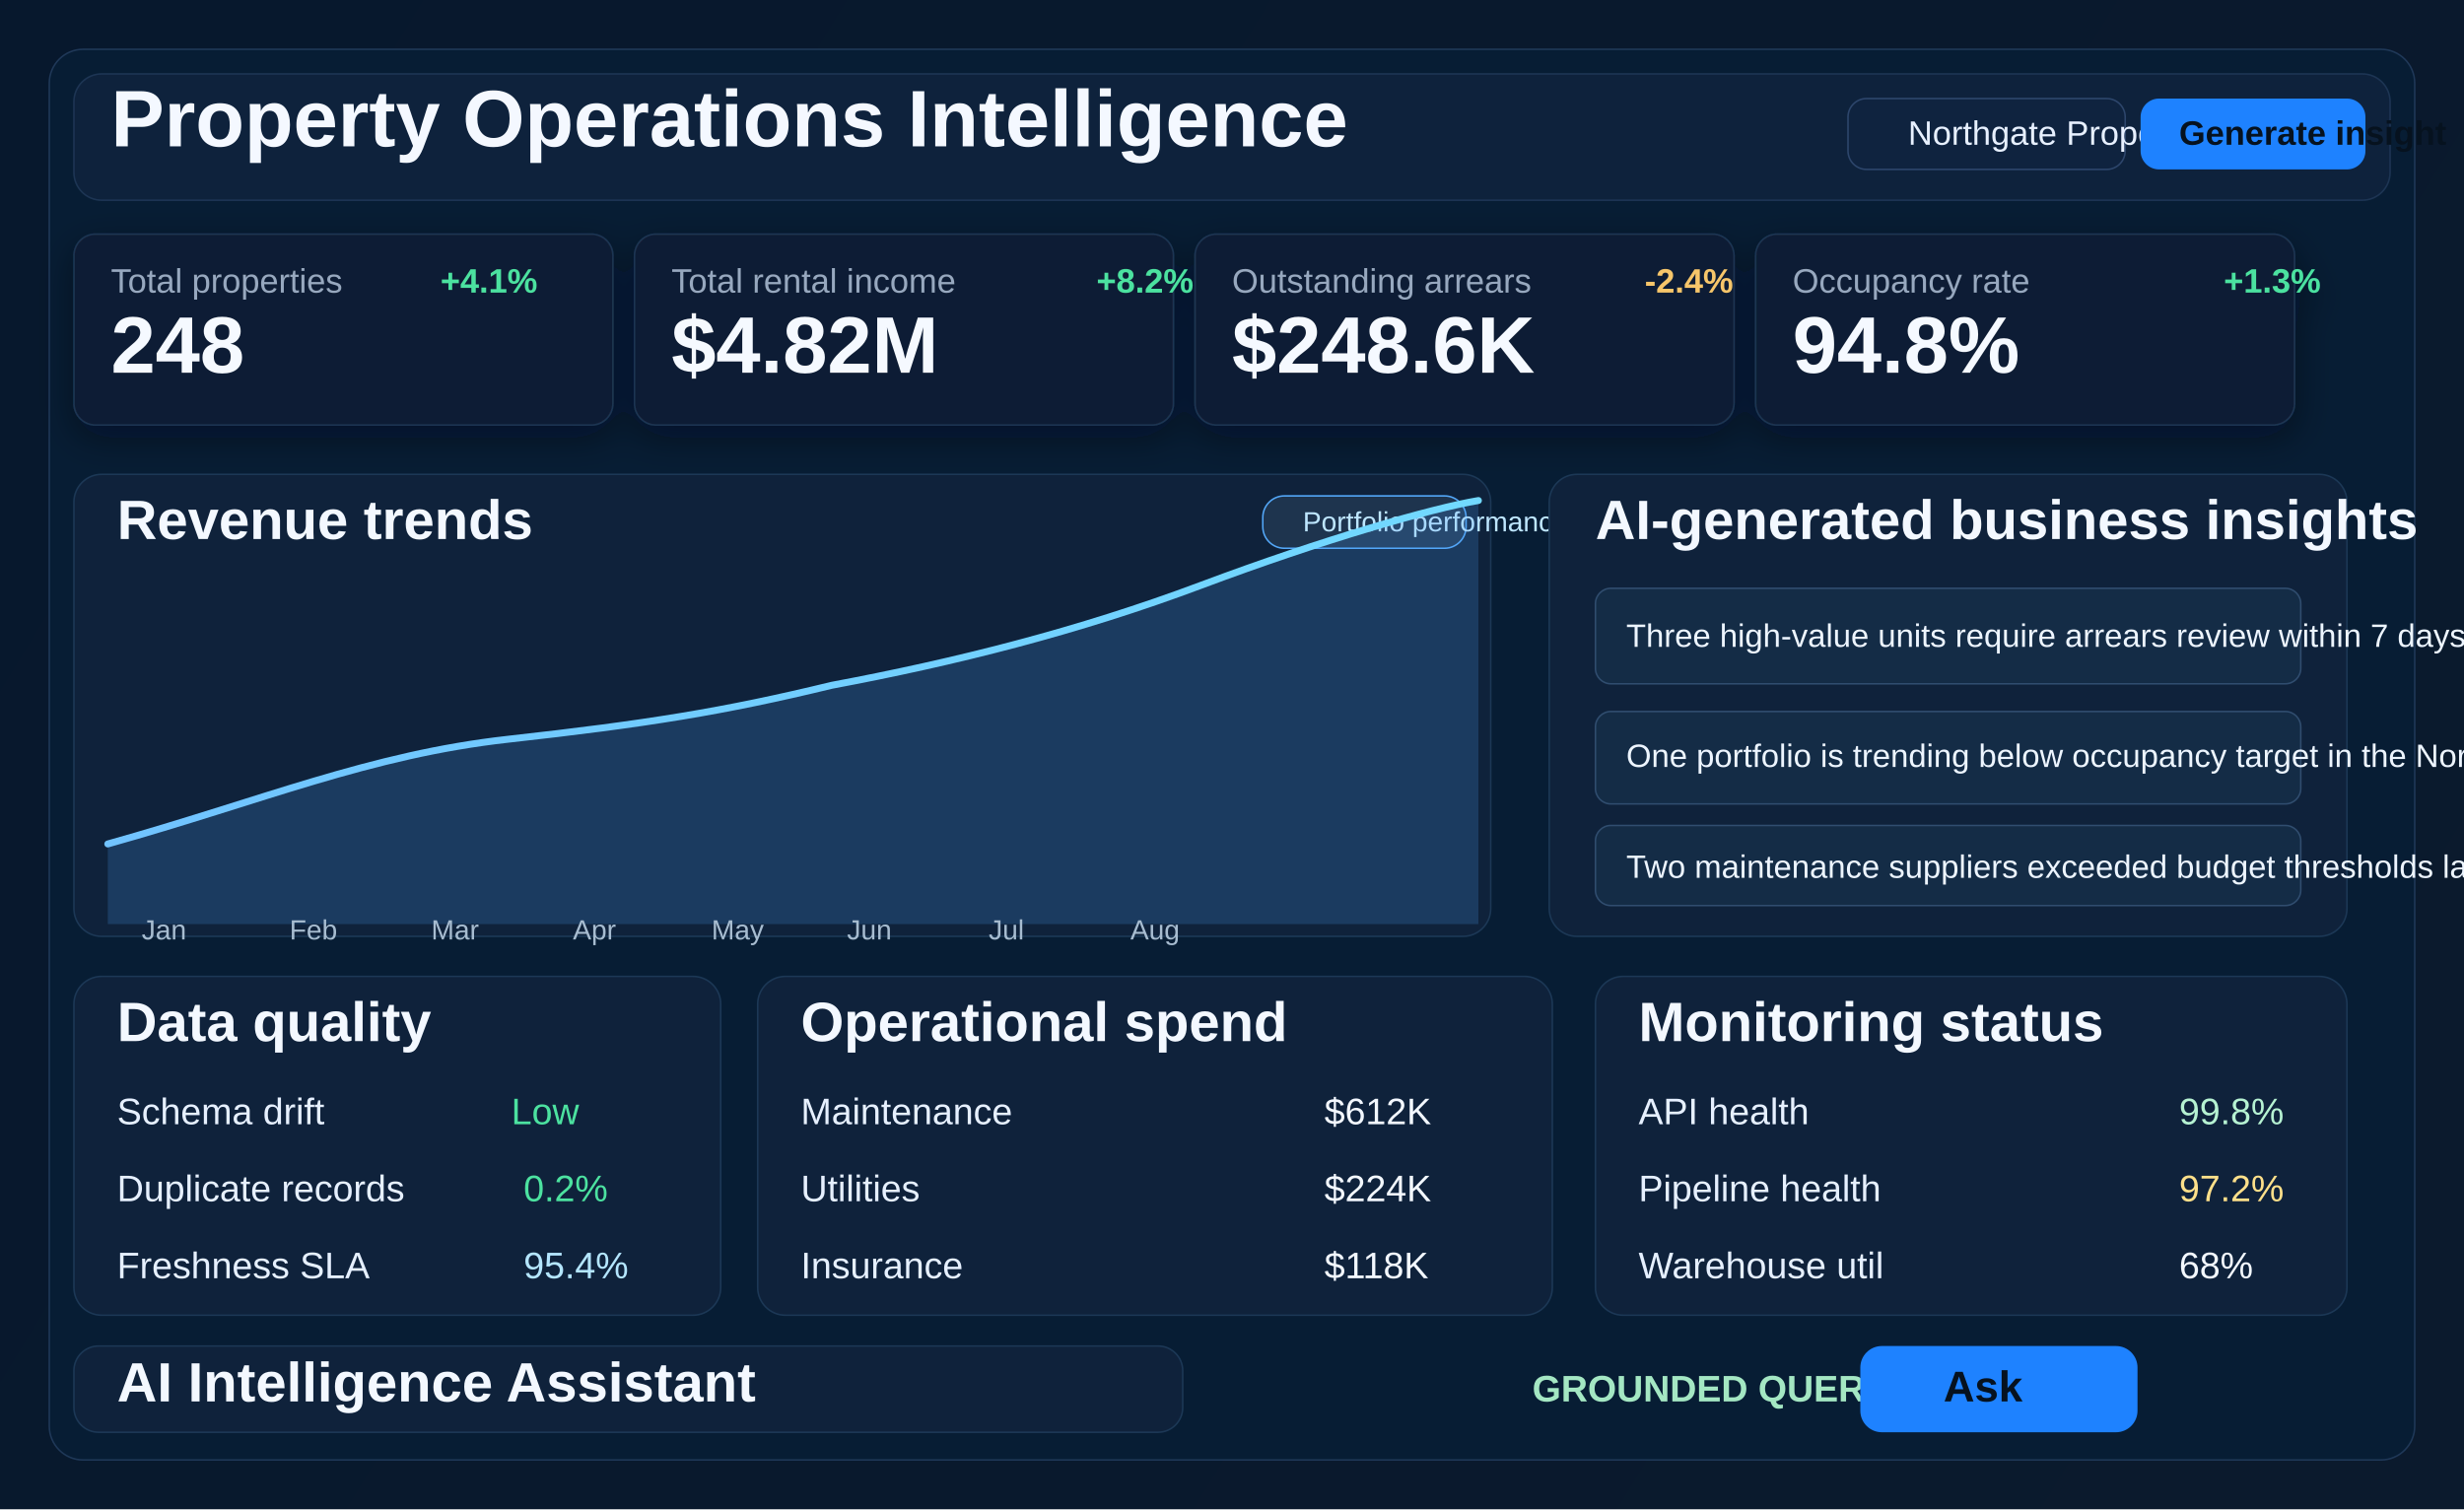
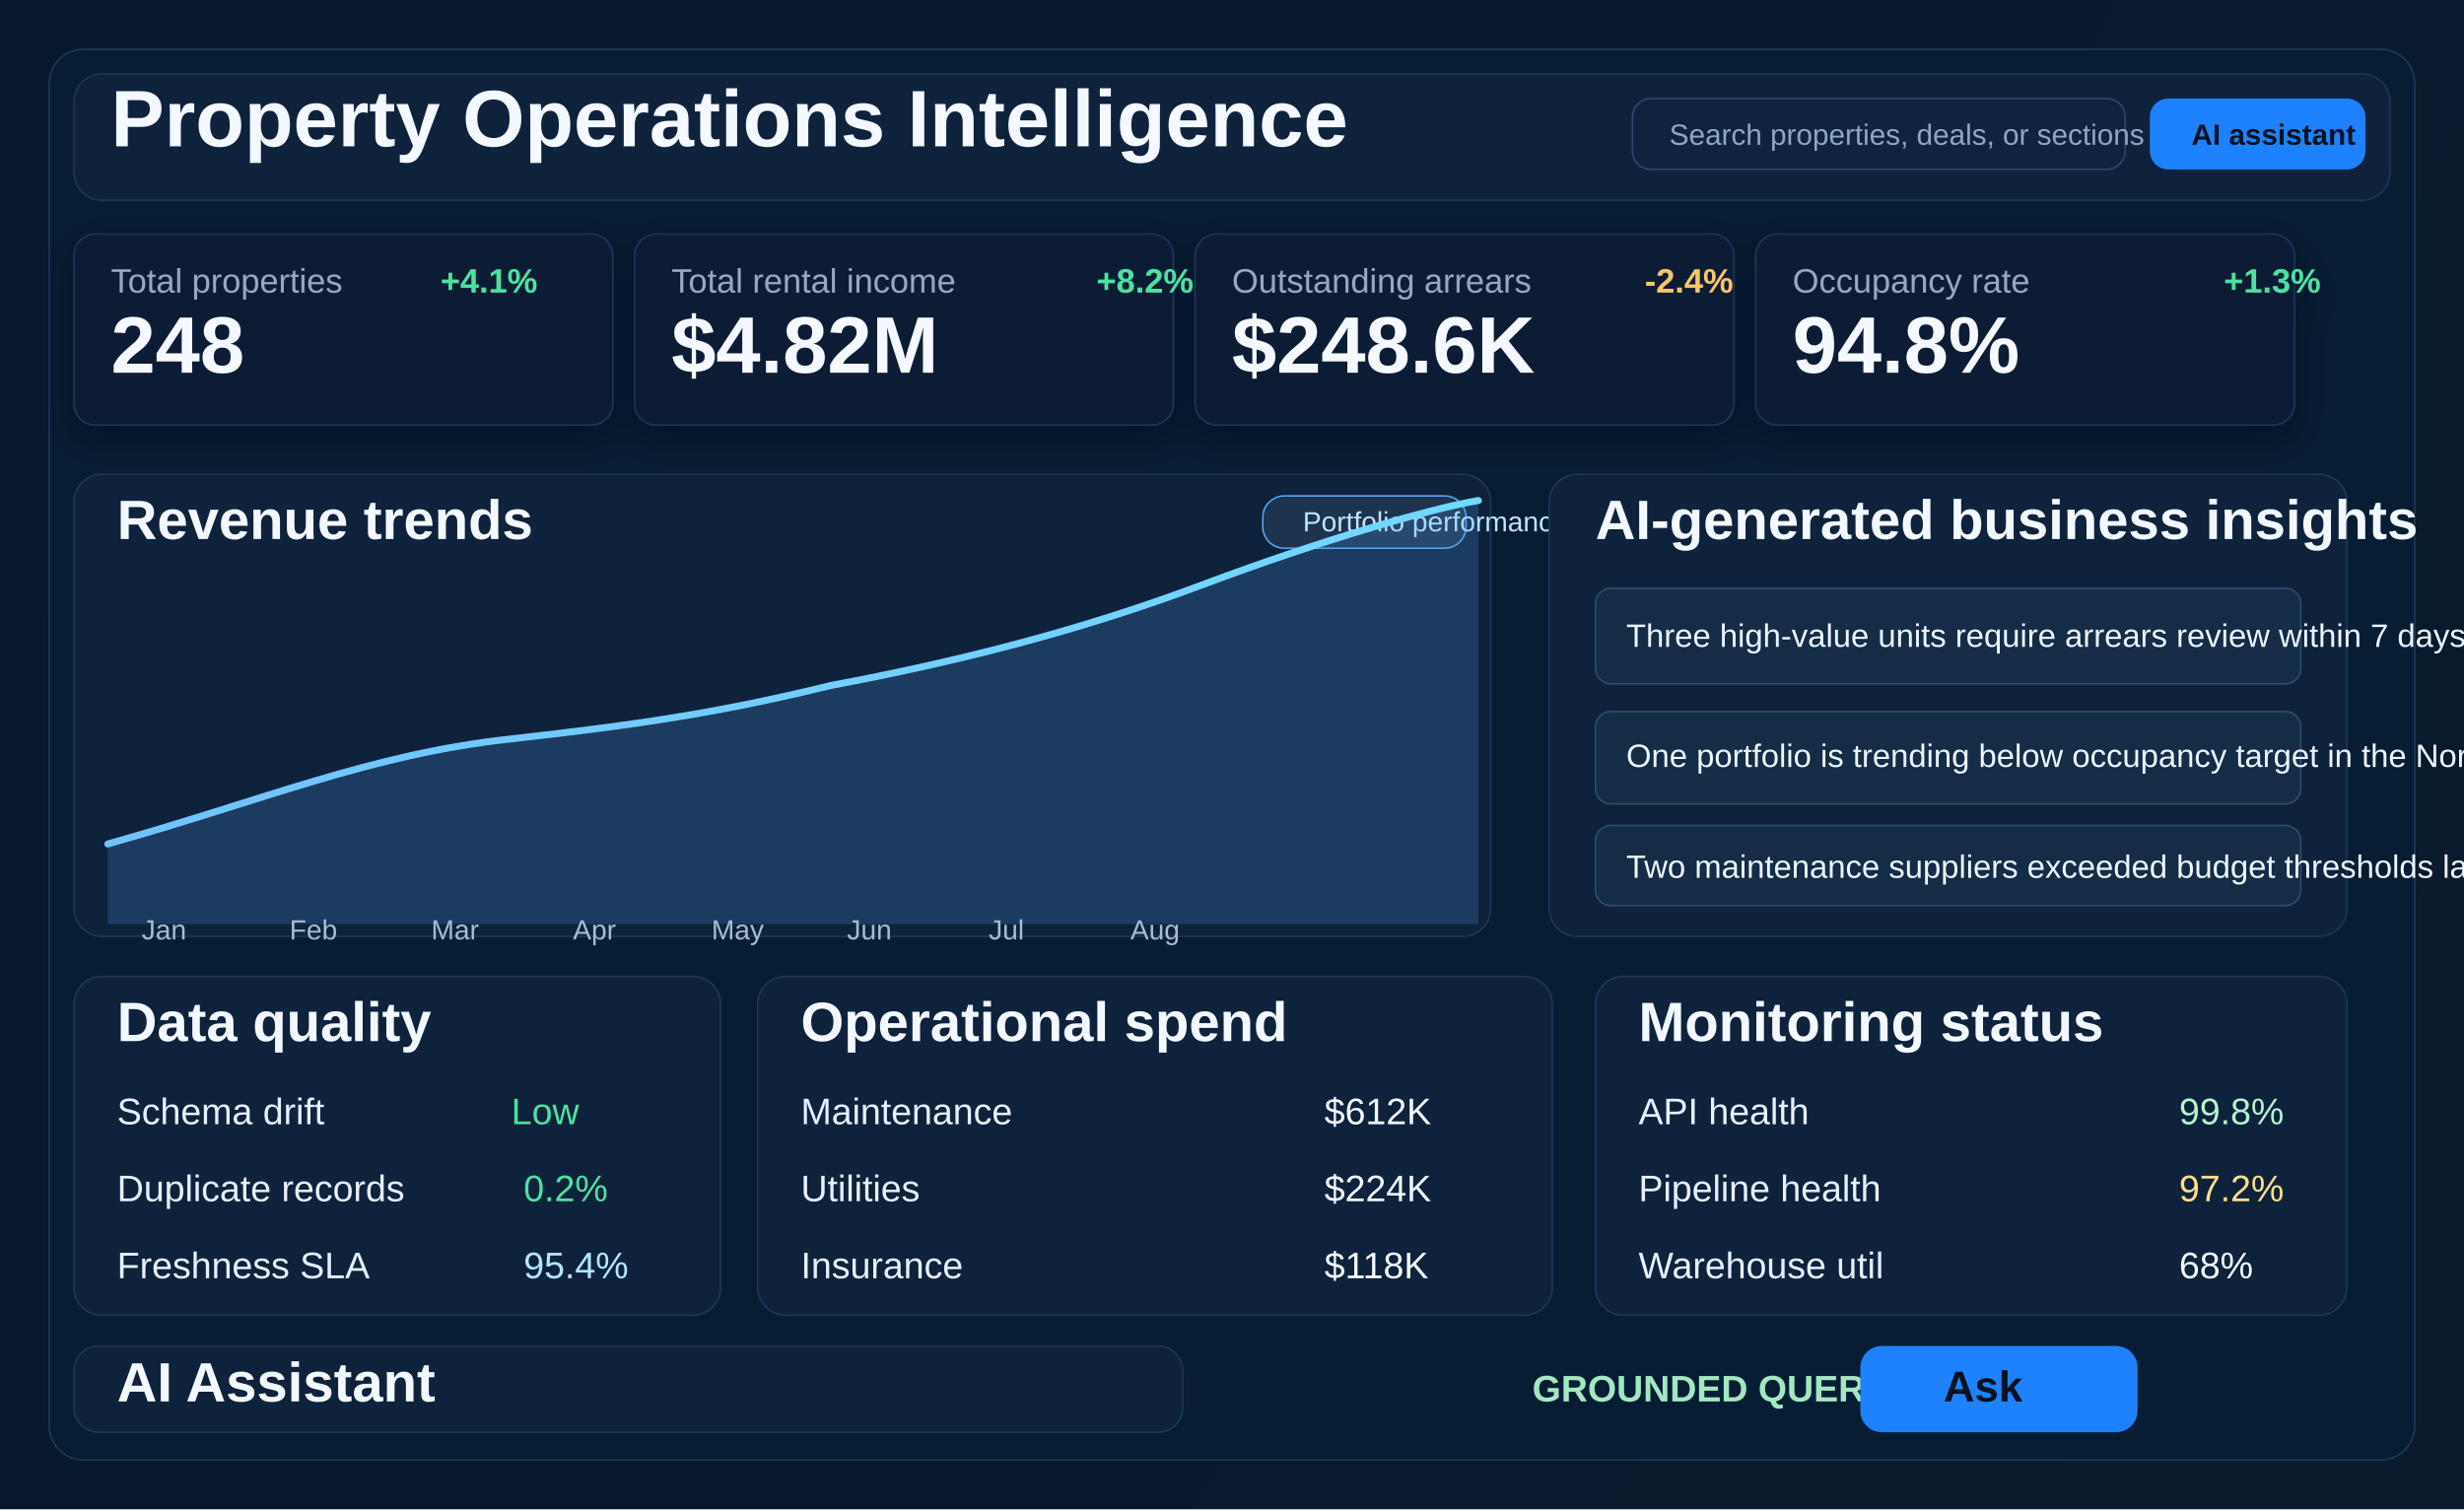
<svg xmlns="http://www.w3.org/2000/svg" width="1600" height="980" viewBox="0 0 1600 980" fill="none">
  <defs>
    <linearGradient id="bg" x1="0" y1="0" x2="1600" y2="980" gradientUnits="userSpaceOnUse">
      <stop stop-color="#07182D" />
      <stop offset="1" stop-color="#0B1A2D" />
    </linearGradient>
    <linearGradient id="chart" x1="0" y1="0" x2="1" y2="0">
      <stop stop-color="#71C3FF" />
      <stop offset="1" stop-color="#72D9FF" />
    </linearGradient>
    <filter id="shadow" x="-20%" y="-20%" width="140%" height="160%">
      <feDropShadow dx="0" dy="8" stdDeviation="12" flood-color="#020B17" flood-opacity="0.4" />
    </filter>
  </defs>
  <rect width="1600" height="980" fill="url(#bg)" />
  <rect x="32" y="32" width="1536" height="916" rx="22" fill="#071D34" stroke="#1F3858" />
  <rect x="48" y="48" width="1504" height="82" rx="18" fill="#0E223C" stroke="#1D3554" />
  <text x="72" y="95" fill="#F4F8FF" font-size="52" font-family="Arial, Helvetica, sans-serif" font-weight="700">Property Operations Intelligence</text>
  <g>
-     <rect x="1200" y="64" width="180" height="46" rx="12" fill="#0F233F" stroke="#2D466C" />
-     <text x="1239" y="94" fill="#E7F0FF" font-size="22" font-family="Arial, Helvetica, sans-serif">Northgate Property Group</text>
-     <rect x="1390" y="64" width="146" height="46" rx="12" fill="#1E82FF" />
-     <text x="1415" y="94" fill="#06121F" font-size="22" font-family="Arial, Helvetica, sans-serif" font-weight="700">Generate insight</text>
+     <rect x="1060" y="64" width="320" height="46" rx="12" fill="#0F233F" stroke="#2D466C" />
+     <text x="1084" y="94" fill="#8FA6C1" font-size="19" font-family="Arial, Helvetica, sans-serif">Search properties, deals, or sections</text>
+     <rect x="1396" y="64" width="140" height="46" rx="12" fill="#1E82FF" />
+     <text x="1423" y="94" fill="#06121F" font-size="19" font-family="Arial, Helvetica, sans-serif" font-weight="700">AI assistant</text>
  </g>
  <g filter="url(#shadow)">
    <rect x="48" y="152" width="350" height="124" rx="14" fill="#111F35" stroke="#1E3553" />
    <text x="72" y="190" fill="#97A8BF" font-size="22" font-family="Arial, Helvetica, sans-serif">Total properties</text>
    <text x="72" y="242" fill="#F5F9FF" font-size="52" font-family="Arial, Helvetica, sans-serif" font-weight="700">248</text>
    <text x="286" y="190" fill="#4CE2A0" font-size="22" font-family="Arial, Helvetica, sans-serif" font-weight="700">+4.1%</text>
    <rect x="412" y="152" width="350" height="124" rx="14" fill="#111F35" stroke="#1E3553" />
    <text x="436" y="190" fill="#97A8BF" font-size="22" font-family="Arial, Helvetica, sans-serif">Total rental income</text>
    <text x="436" y="242" fill="#F5F9FF" font-size="52" font-family="Arial, Helvetica, sans-serif" font-weight="700">$4.82M</text>
    <text x="712" y="190" fill="#4CE2A0" font-size="22" font-family="Arial, Helvetica, sans-serif" font-weight="700">+8.2%</text>
    <rect x="776" y="152" width="350" height="124" rx="14" fill="#111F35" stroke="#1E3553" />
    <text x="800" y="190" fill="#97A8BF" font-size="22" font-family="Arial, Helvetica, sans-serif">Outstanding arrears</text>
    <text x="800" y="242" fill="#F5F9FF" font-size="52" font-family="Arial, Helvetica, sans-serif" font-weight="700">$248.6K</text>
    <text x="1068" y="190" fill="#F7C66A" font-size="22" font-family="Arial, Helvetica, sans-serif" font-weight="700">-2.4%</text>
    <rect x="1140" y="152" width="350" height="124" rx="14" fill="#111F35" stroke="#1E3553" />
    <text x="1164" y="190" fill="#97A8BF" font-size="22" font-family="Arial, Helvetica, sans-serif">Occupancy rate</text>
    <text x="1164" y="242" fill="#F5F9FF" font-size="52" font-family="Arial, Helvetica, sans-serif" font-weight="700">94.8%</text>
    <text x="1444" y="190" fill="#4CE2A0" font-size="22" font-family="Arial, Helvetica, sans-serif" font-weight="700">+1.3%</text>
  </g>
  <g>
    <rect x="48" y="308" width="920" height="300" rx="18" fill="#0F223B" stroke="#1C3856" />
    <text x="76" y="350" fill="#F3F8FF" font-size="36" font-family="Arial, Helvetica, sans-serif" font-weight="700">Revenue trends</text>
    <rect x="820" y="322" width="132" height="34" rx="14" fill="#1E344E" stroke="#53A7F8" />
    <text x="846" y="345" fill="#BEE6FF" font-size="18" font-family="Arial, Helvetica, sans-serif">Portfolio performance</text>
    <path d="M70 548 C170 520, 240 490, 330 480 C420 470, 470 462, 540 445 C620 430, 700 410, 780 380 C860 350, 930 330, 960 325 L960 600 L70 600 Z" fill="#4EA6FF" opacity="0.19" />
    <path d="M70 548 C170 520, 240 490, 330 480 C420 470, 470 462, 540 445 C620 430, 700 410, 780 380 C860 350, 930 330, 960 325" stroke="url(#chart)" stroke-width="4.5" stroke-linecap="round" fill="none" />
    <g fill="#A7BCD0" font-size="18" font-family="Arial, Helvetica, sans-serif">
      <text x="92" y="610">Jan</text>
      <text x="188" y="610">Feb</text>
      <text x="280" y="610">Mar</text>
      <text x="372" y="610">Apr</text>
      <text x="462" y="610">May</text>
      <text x="550" y="610">Jun</text>
      <text x="642" y="610">Jul</text>
      <text x="734" y="610">Aug</text>
    </g>
  </g>
  <g>
    <rect x="1006" y="308" width="518" height="300" rx="18" fill="#0F223B" stroke="#1C3856" />
    <text x="1036" y="350" fill="#F3F8FF" font-size="36" font-family="Arial, Helvetica, sans-serif" font-weight="700">AI-generated business insights</text>
    <rect x="1036" y="382" width="458" height="62" rx="10" fill="#142C46" stroke="#304D6F" />
    <text x="1056" y="420" fill="#EDF5FF" font-size="21" font-family="Arial, Helvetica, sans-serif">Three high-value units require arrears review within 7 days.</text>
    <rect x="1036" y="462" width="458" height="60" rx="10" fill="#142C46" stroke="#304D6F" />
    <text x="1056" y="498" fill="#EDF5FF" font-size="21" font-family="Arial, Helvetica, sans-serif">One portfolio is trending below occupancy target in the North Shore cluster.</text>
    <rect x="1036" y="536" width="458" height="52" rx="10" fill="#142C46" stroke="#304D6F" />
    <text x="1056" y="570" fill="#EDF5FF" font-size="21" font-family="Arial, Helvetica, sans-serif">Two maintenance suppliers exceeded budget thresholds last month.</text>
  </g>
  <g>
    <rect x="48" y="634" width="420" height="220" rx="18" fill="#0F223B" stroke="#1C3856" />
    <text x="76" y="676" fill="#F3F8FF" font-size="36" font-family="Arial, Helvetica, sans-serif" font-weight="700">Data quality</text>
    <text x="76" y="730" fill="#E6F0FF" font-size="24" font-family="Arial, Helvetica, sans-serif">Schema drift</text>
    <text x="332" y="730" fill="#4CE2A0" font-size="24" font-family="Arial, Helvetica, sans-serif">Low</text>
    <text x="76" y="780" fill="#E6F0FF" font-size="24" font-family="Arial, Helvetica, sans-serif">Duplicate records</text>
    <text x="340" y="780" fill="#4CE2A0" font-size="24" font-family="Arial, Helvetica, sans-serif">0.2%</text>
    <text x="76" y="830" fill="#E6F0FF" font-size="24" font-family="Arial, Helvetica, sans-serif">Freshness SLA</text>
    <text x="340" y="830" fill="#B4E6FF" font-size="24" font-family="Arial, Helvetica, sans-serif">95.4%</text>
  </g>
  <g>
    <rect x="492" y="634" width="516" height="220" rx="18" fill="#0F223B" stroke="#1C3856" />
    <text x="520" y="676" fill="#F3F8FF" font-size="36" font-family="Arial, Helvetica, sans-serif" font-weight="700">Operational spend</text>
    <text x="520" y="730" fill="#E6F0FF" font-size="24" font-family="Arial, Helvetica, sans-serif">Maintenance</text>
    <text x="860" y="730" fill="#F3F8FF" font-size="24" font-family="Arial, Helvetica, sans-serif">$612K</text>
    <text x="520" y="780" fill="#E6F0FF" font-size="24" font-family="Arial, Helvetica, sans-serif">Utilities</text>
    <text x="860" y="780" fill="#F3F8FF" font-size="24" font-family="Arial, Helvetica, sans-serif">$224K</text>
    <text x="520" y="830" fill="#E6F0FF" font-size="24" font-family="Arial, Helvetica, sans-serif">Insurance</text>
    <text x="860" y="830" fill="#F3F8FF" font-size="24" font-family="Arial, Helvetica, sans-serif">$118K</text>
  </g>
  <g>
    <rect x="1036" y="634" width="488" height="220" rx="18" fill="#0F223B" stroke="#1C3856" />
    <text x="1064" y="676" fill="#F3F8FF" font-size="36" font-family="Arial, Helvetica, sans-serif" font-weight="700">Monitoring status</text>
    <text x="1064" y="730" fill="#E6F0FF" font-size="24" font-family="Arial, Helvetica, sans-serif">API health</text>
    <text x="1415" y="730" fill="#B6F2D2" font-size="24" font-family="Arial, Helvetica, sans-serif">99.8%</text>
    <text x="1064" y="780" fill="#E6F0FF" font-size="24" font-family="Arial, Helvetica, sans-serif">Pipeline health</text>
    <text x="1415" y="780" fill="#FFE08A" font-size="24" font-family="Arial, Helvetica, sans-serif">97.2%</text>
    <text x="1064" y="830" fill="#E6F0FF" font-size="24" font-family="Arial, Helvetica, sans-serif">Warehouse util</text>
    <text x="1415" y="830" fill="#F3F8FF" font-size="24" font-family="Arial, Helvetica, sans-serif">68%</text>
  </g>
  <g>
    <rect x="48" y="874" width="720" height="56" rx="16" fill="#0F223B" stroke="#1C3856" />
-     <text x="76" y="910" fill="#F3F8FF" font-size="36" font-family="Arial, Helvetica, sans-serif" font-weight="700">AI Intelligence Assistant</text>
+     <text x="76" y="910" fill="#F3F8FF" font-size="36" font-family="Arial, Helvetica, sans-serif" font-weight="700">AI Assistant</text>
    <text x="995" y="910" fill="#A4E7C3" font-size="24" font-family="Arial, Helvetica, sans-serif" font-weight="700">GROUNDED QUERIES</text>
    <rect x="1208" y="874" width="180" height="56" rx="14" fill="#1E82FF" />
    <text x="1262" y="910" fill="#06121F" font-size="28" font-family="Arial, Helvetica, sans-serif" font-weight="700">Ask</text>
  </g>
</svg>
